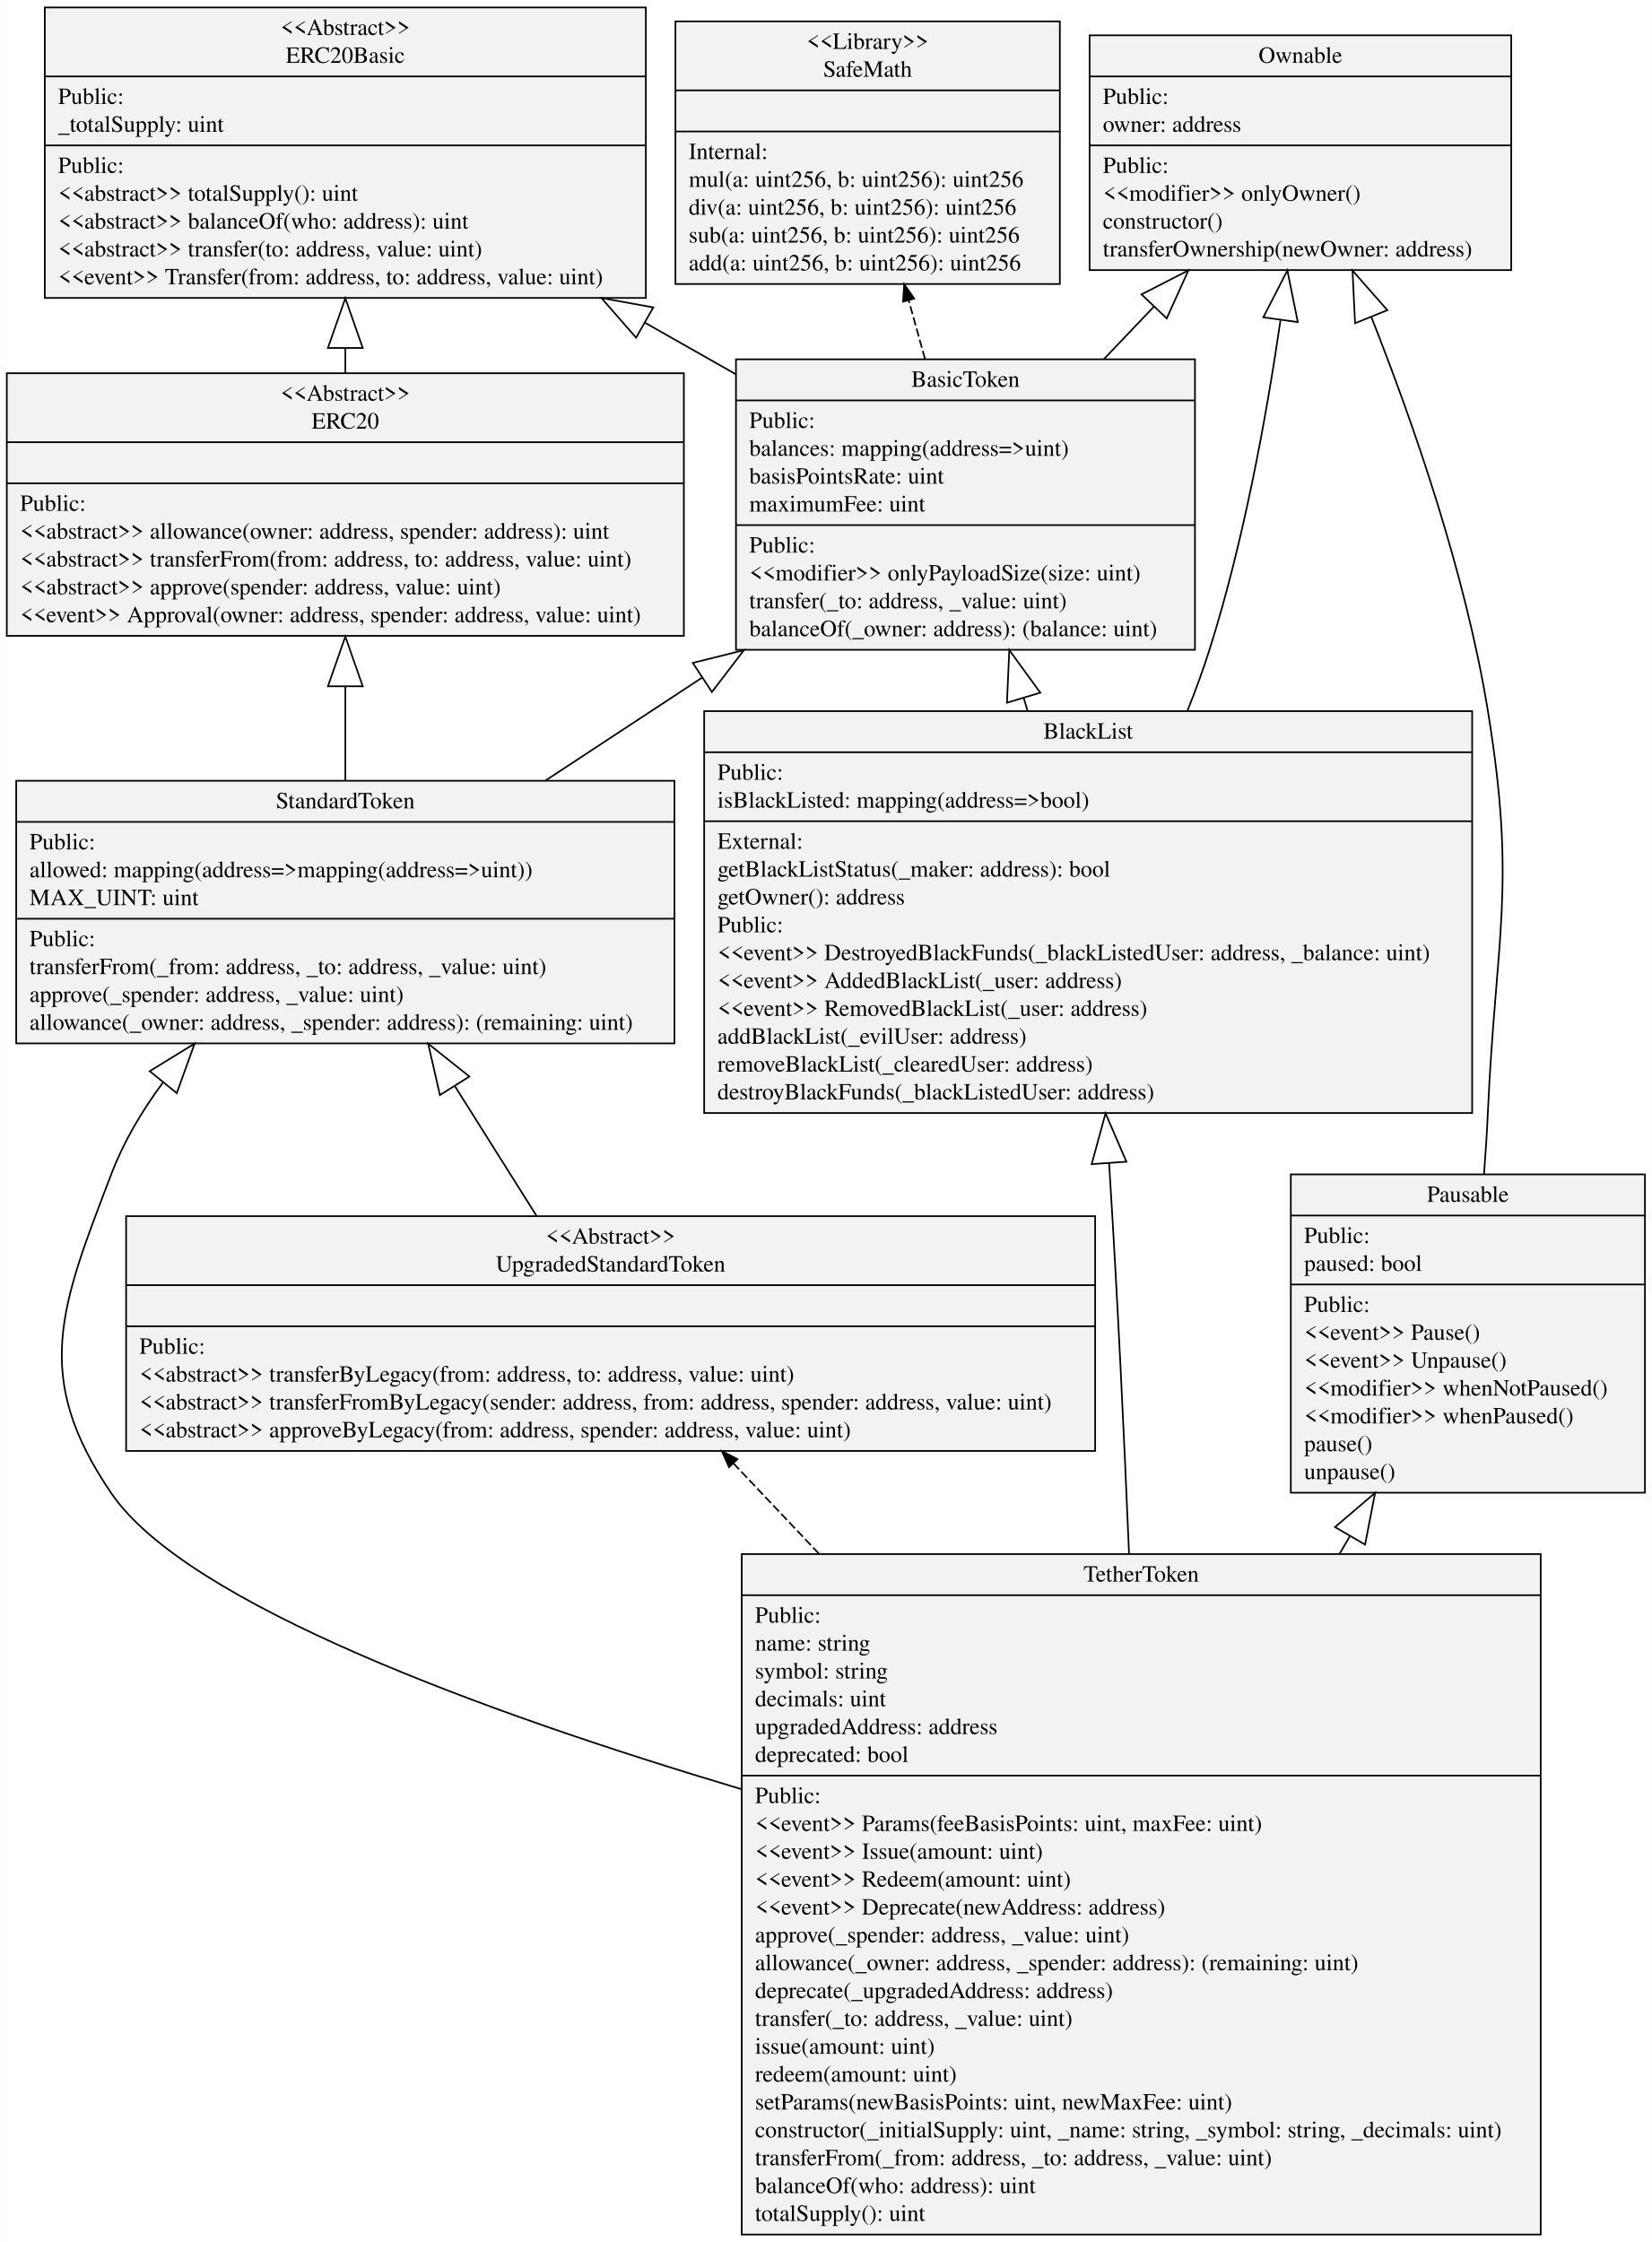
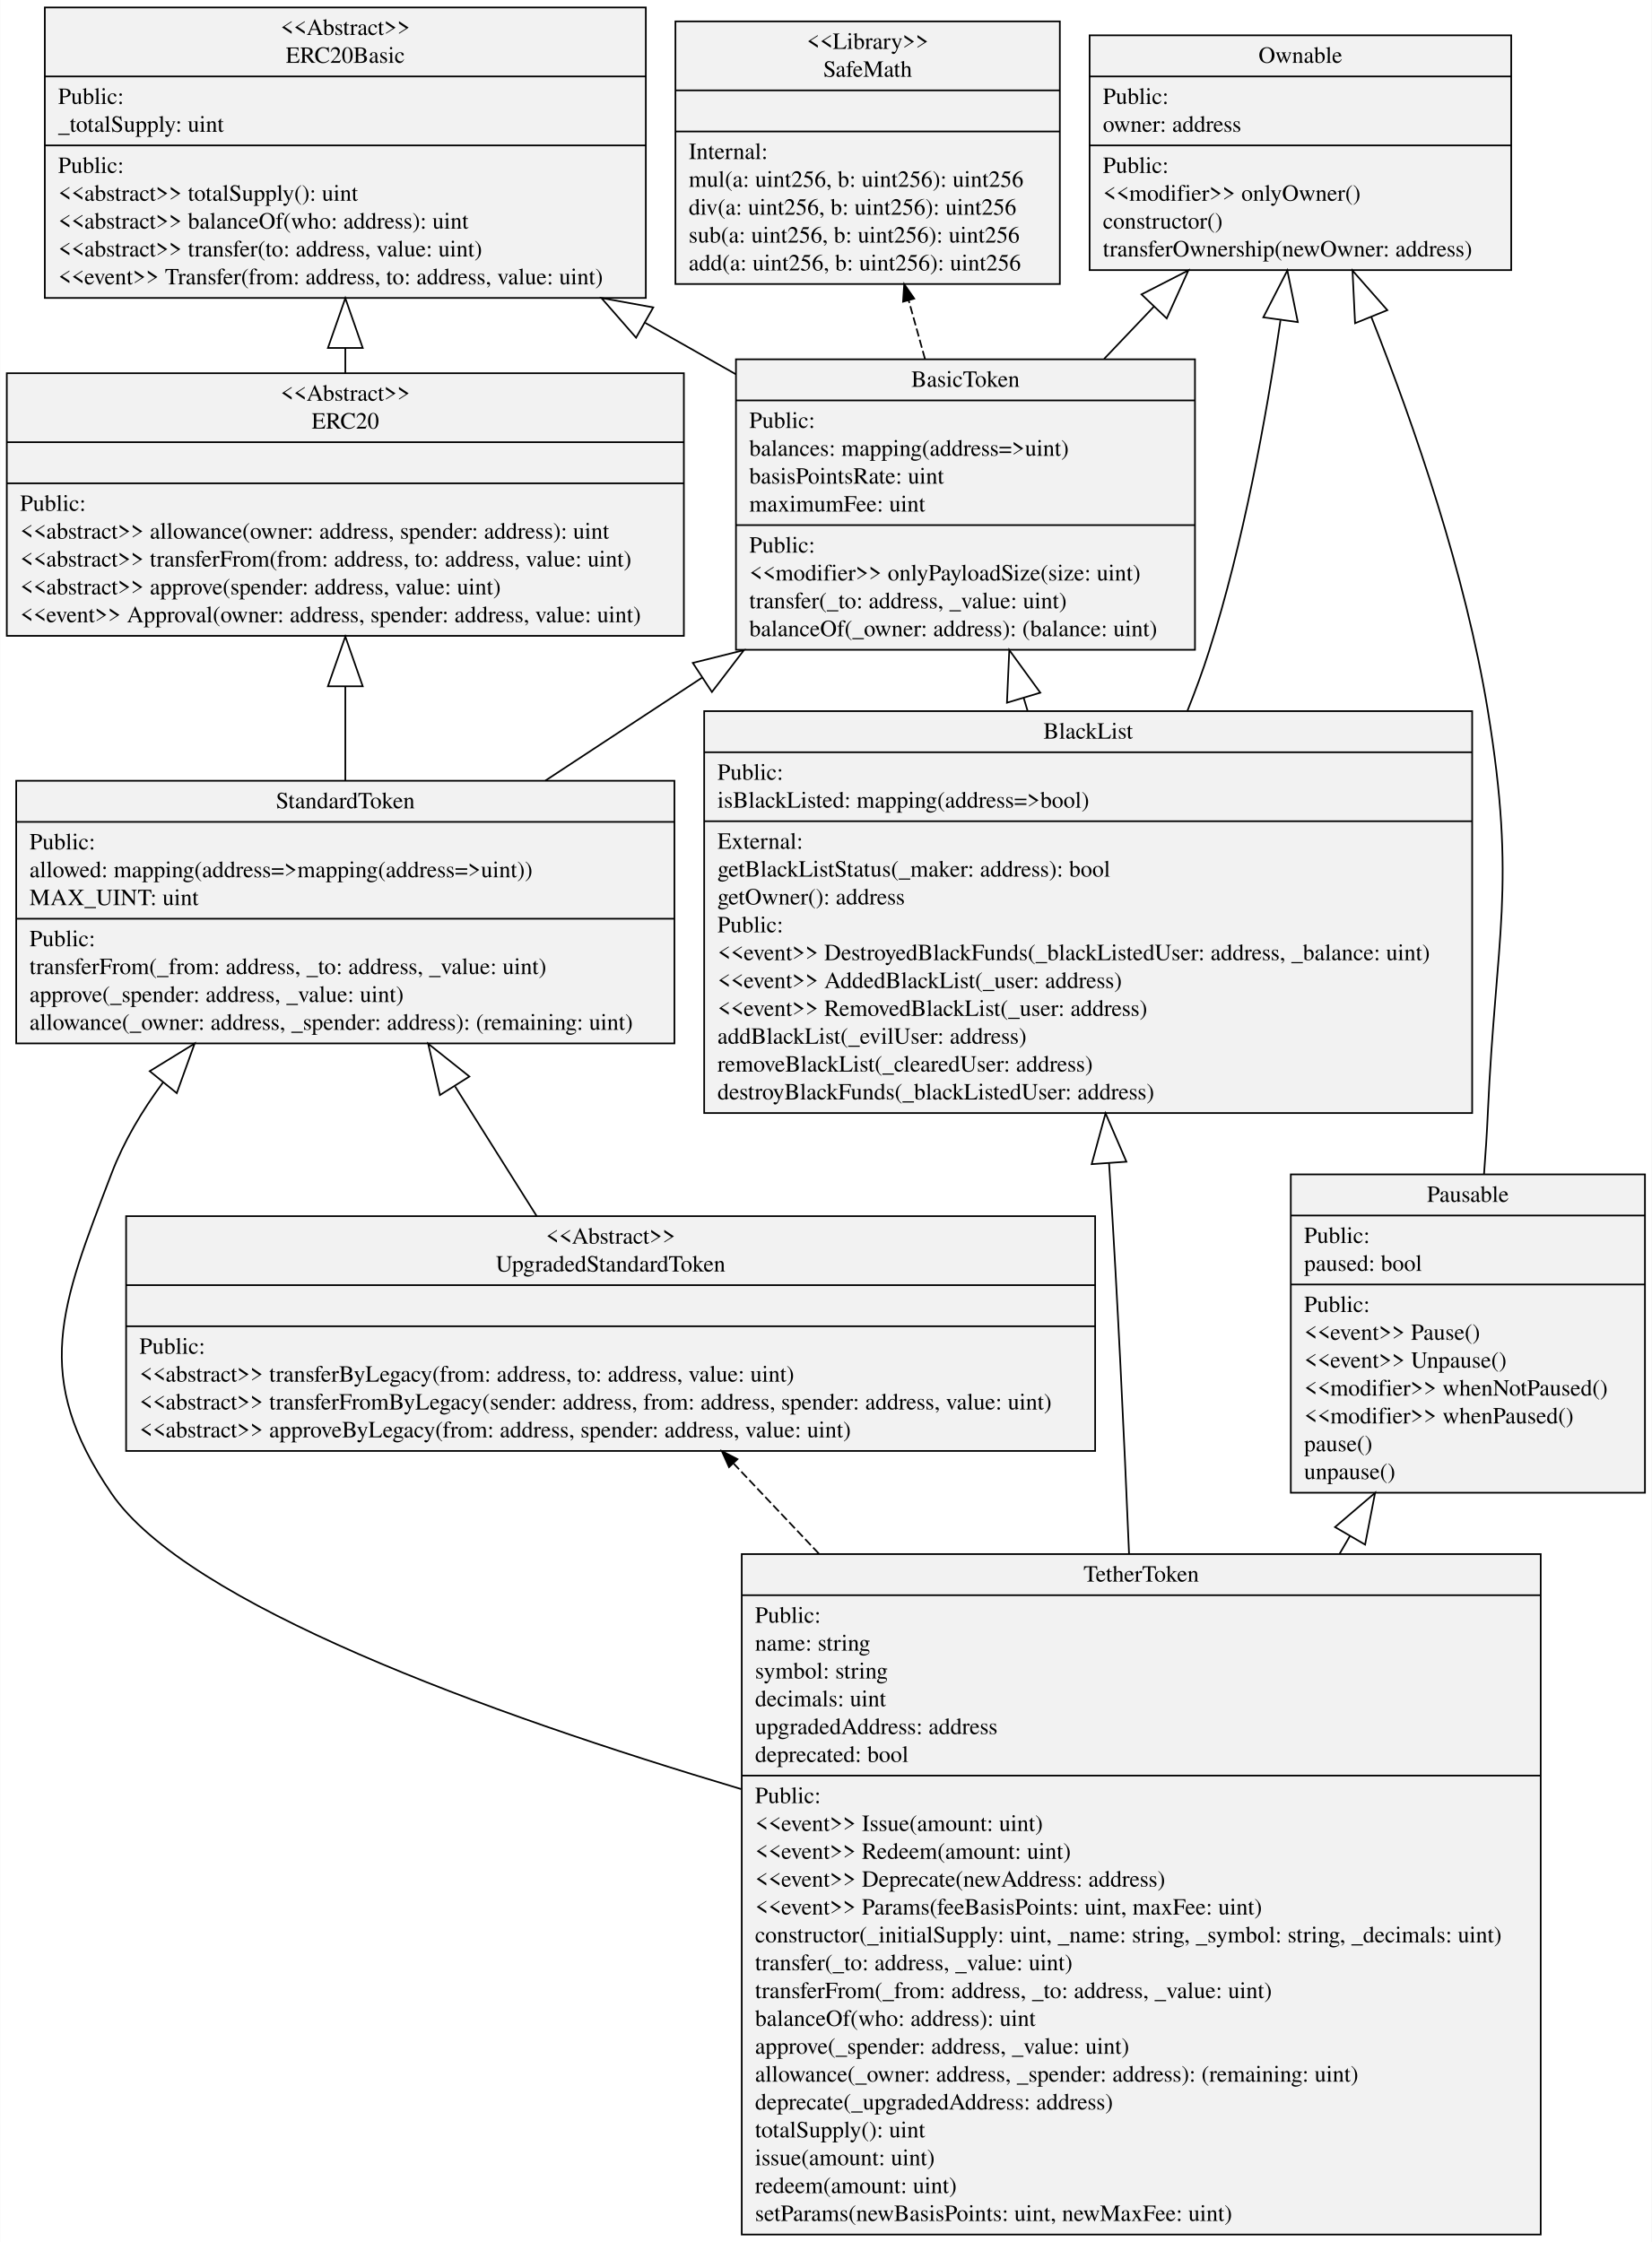
<svg xmlns="http://www.w3.org/2000/svg" width="996pt" height="1352pt" viewBox="0.00 0.00 995.96 1352.20">
  <g id="graph0" class="graph" transform="scale(1 1) rotate(0) translate(4 1348.2)">
    <polygon fill="#ffffff" stroke="transparent" points="-4,4 -4,-1348.2 991.96,-1348.2 991.96,4 -4,4" />
    <g id="node1" class="node">
      <polygon fill="#f2f2f2" stroke="#000000" points="403.253,-1176.9 403.253,-1335.3 635.086,-1335.3 635.086,-1176.9 403.253,-1176.9" />
      <text text-anchor="middle" x="519.169" y="-1318.7" font-family="Times,serif" font-size="14.00" fill="#000000">&lt;&lt;Library&gt;&gt;</text>
      <text text-anchor="middle" x="519.169" y="-1301.9" font-family="Times,serif" font-size="14.00" fill="#000000">SafeMath</text>
      <polyline fill="none" stroke="#000000" points="403.253,-1293.7 635.086,-1293.7 " />
      <text text-anchor="middle" x="519.169" y="-1277.1" font-family="Times,serif" font-size="14.00" fill="#000000"> </text>
      <polyline fill="none" stroke="#000000" points="403.253,-1268.9 635.086,-1268.9 " />
      <text text-anchor="start" x="411.253" y="-1252.3" font-family="Times,serif" font-size="14.00" fill="#000000">Internal:</text>
      <text text-anchor="start" x="411.253" y="-1235.5" font-family="Times,serif" font-size="14.00" fill="#000000">    mul(a: uint256, b: uint256): uint256</text>
      <text text-anchor="start" x="411.253" y="-1218.7" font-family="Times,serif" font-size="14.00" fill="#000000">    div(a: uint256, b: uint256): uint256</text>
      <text text-anchor="start" x="411.253" y="-1201.9" font-family="Times,serif" font-size="14.00" fill="#000000">    sub(a: uint256, b: uint256): uint256</text>
      <text text-anchor="start" x="411.253" y="-1185.1" font-family="Times,serif" font-size="14.00" fill="#000000">    add(a: uint256, b: uint256): uint256</text>
    </g>
    <g id="node2" class="node">
      <polygon fill="#f2f2f2" stroke="#000000" points="653.034,-1185.3 653.034,-1326.9 907.304,-1326.9 907.304,-1185.3 653.034,-1185.3" />
      <text text-anchor="middle" x="780.169" y="-1310.3" font-family="Times,serif" font-size="14.00" fill="#000000">Ownable</text>
      <polyline fill="none" stroke="#000000" points="653.034,-1302.1 907.304,-1302.1 " />
      <text text-anchor="start" x="661.034" y="-1285.5" font-family="Times,serif" font-size="14.00" fill="#000000">Public:</text>
      <text text-anchor="start" x="661.034" y="-1268.7" font-family="Times,serif" font-size="14.00" fill="#000000">   owner: address</text>
      <polyline fill="none" stroke="#000000" points="653.034,-1260.5 907.304,-1260.5 " />
      <text text-anchor="start" x="661.034" y="-1243.9" font-family="Times,serif" font-size="14.00" fill="#000000">Public:</text>
      <text text-anchor="start" x="661.034" y="-1227.1" font-family="Times,serif" font-size="14.00" fill="#000000">    &lt;&lt;modifier&gt;&gt; onlyOwner()</text>
      <text text-anchor="start" x="661.034" y="-1210.3" font-family="Times,serif" font-size="14.00" fill="#000000">    constructor()</text>
      <text text-anchor="start" x="661.034" y="-1193.5" font-family="Times,serif" font-size="14.00" fill="#000000">    transferOwnership(newOwner: address)</text>
    </g>
    <g id="node3" class="node">
      <polygon fill="#f2f2f2" stroke="#000000" points="22.939,-1168.5 22.939,-1343.7 385.4,-1343.7 385.4,-1168.5 22.939,-1168.5" />
      <text text-anchor="middle" x="204.169" y="-1327.1" font-family="Times,serif" font-size="14.00" fill="#000000">&lt;&lt;Abstract&gt;&gt;</text>
      <text text-anchor="middle" x="204.169" y="-1310.3" font-family="Times,serif" font-size="14.00" fill="#000000">ERC20Basic</text>
      <polyline fill="none" stroke="#000000" points="22.939,-1302.1 385.4,-1302.1 " />
      <text text-anchor="start" x="30.939" y="-1285.5" font-family="Times,serif" font-size="14.00" fill="#000000">Public:</text>
      <text text-anchor="start" x="30.939" y="-1268.7" font-family="Times,serif" font-size="14.00" fill="#000000">   _totalSupply: uint</text>
      <polyline fill="none" stroke="#000000" points="22.939,-1260.5 385.4,-1260.5 " />
      <text text-anchor="start" x="30.939" y="-1243.9" font-family="Times,serif" font-size="14.00" fill="#000000">Public:</text>
      <text text-anchor="start" x="30.939" y="-1227.1" font-family="Times,serif" font-size="14.00" fill="#000000">    &lt;&lt;abstract&gt;&gt; totalSupply(): uint</text>
      <text text-anchor="start" x="30.939" y="-1210.3" font-family="Times,serif" font-size="14.00" fill="#000000">    &lt;&lt;abstract&gt;&gt; balanceOf(who: address): uint</text>
      <text text-anchor="start" x="30.939" y="-1193.5" font-family="Times,serif" font-size="14.00" fill="#000000">    &lt;&lt;abstract&gt;&gt; transfer(to: address, value: uint)</text>
      <text text-anchor="start" x="30.939" y="-1176.7" font-family="Times,serif" font-size="14.00" fill="#000000">    &lt;&lt;event&gt;&gt; Transfer(from: address, to: address, value: uint)</text>
    </g>
    <g id="node4" class="node">
      <polygon fill="#f2f2f2" stroke="#000000" points="0,-964.7 0,-1123.1 408.339,-1123.1 408.339,-964.7 0,-964.7" />
      <text text-anchor="middle" x="204.169" y="-1106.5" font-family="Times,serif" font-size="14.00" fill="#000000">&lt;&lt;Abstract&gt;&gt;</text>
      <text text-anchor="middle" x="204.169" y="-1089.7" font-family="Times,serif" font-size="14.00" fill="#000000">ERC20</text>
      <polyline fill="none" stroke="#000000" points="0,-1081.5 408.339,-1081.5 " />
      <text text-anchor="middle" x="204.169" y="-1064.9" font-family="Times,serif" font-size="14.00" fill="#000000"> </text>
      <polyline fill="none" stroke="#000000" points="0,-1056.7 408.339,-1056.7 " />
      <text text-anchor="start" x="8" y="-1040.1" font-family="Times,serif" font-size="14.00" fill="#000000">Public:</text>
      <text text-anchor="start" x="8" y="-1023.3" font-family="Times,serif" font-size="14.00" fill="#000000">    &lt;&lt;abstract&gt;&gt; allowance(owner: address, spender: address): uint</text>
      <text text-anchor="start" x="8" y="-1006.5" font-family="Times,serif" font-size="14.00" fill="#000000">    &lt;&lt;abstract&gt;&gt; transferFrom(from: address, to: address, value: uint)</text>
      <text text-anchor="start" x="8" y="-989.7" font-family="Times,serif" font-size="14.00" fill="#000000">    &lt;&lt;abstract&gt;&gt; approve(spender: address, value: uint)</text>
      <text text-anchor="start" x="8" y="-972.9" font-family="Times,serif" font-size="14.00" fill="#000000">    &lt;&lt;event&gt;&gt; Approval(owner: address, spender: address, value: uint)</text>
    </g>
    <g id="edge1" class="edge">
      <path fill="none" stroke="#000000" d="M204.169,-1123.217C204.169,-1128.16 204.169,-1133.187 204.169,-1138.249" />
      <polygon fill="none" stroke="#000000" points="193.669,-1138.332 204.169,-1168.332 214.669,-1138.332 193.669,-1138.332" />
    </g>
    <g id="node5" class="node">
      <polygon fill="#f2f2f2" stroke="#000000" points="439.759,-956.3 439.759,-1131.5 716.58,-1131.5 716.58,-956.3 439.759,-956.3" />
      <text text-anchor="middle" x="578.169" y="-1114.9" font-family="Times,serif" font-size="14.00" fill="#000000">BasicToken</text>
      <polyline fill="none" stroke="#000000" points="439.759,-1106.7 716.58,-1106.7 " />
      <text text-anchor="start" x="447.759" y="-1090.1" font-family="Times,serif" font-size="14.00" fill="#000000">Public:</text>
      <text text-anchor="start" x="447.759" y="-1073.3" font-family="Times,serif" font-size="14.00" fill="#000000">   balances: mapping(address=&gt;uint)</text>
      <text text-anchor="start" x="447.759" y="-1056.5" font-family="Times,serif" font-size="14.00" fill="#000000">   basisPointsRate: uint</text>
      <text text-anchor="start" x="447.759" y="-1039.7" font-family="Times,serif" font-size="14.00" fill="#000000">   maximumFee: uint</text>
      <polyline fill="none" stroke="#000000" points="439.759,-1031.5 716.58,-1031.5 " />
      <text text-anchor="start" x="447.759" y="-1014.9" font-family="Times,serif" font-size="14.00" fill="#000000">Public:</text>
      <text text-anchor="start" x="447.759" y="-998.1" font-family="Times,serif" font-size="14.00" fill="#000000">    &lt;&lt;modifier&gt;&gt; onlyPayloadSize(size: uint)</text>
      <text text-anchor="start" x="447.759" y="-981.3" font-family="Times,serif" font-size="14.00" fill="#000000">    transfer(_to: address, _value: uint)</text>
      <text text-anchor="start" x="447.759" y="-964.5" font-family="Times,serif" font-size="14.00" fill="#000000">    balanceOf(_owner: address): (balance: uint)</text>
    </g>
    <g id="edge4" class="edge">
      <path fill="none" stroke="#000000" stroke-dasharray="5,2" d="M553.746,-1131.742C550.501,-1143.411 547.173,-1155.384 543.923,-1167.073" />
      <polygon fill="#000000" stroke="#000000" points="540.521,-1166.239 541.215,-1176.812 547.266,-1168.115 540.521,-1166.239" />
    </g>
    <g id="edge2" class="edge">
      <path fill="none" stroke="#000000" d="M661.789,-1131.742C671.71,-1142.164 681.861,-1152.828 691.845,-1163.316" />
      <polygon fill="none" stroke="#000000" points="684.329,-1170.649 712.619,-1185.139 699.539,-1156.17 684.329,-1170.649" />
    </g>
    <g id="edge3" class="edge">
      <path fill="none" stroke="#000000" d="M439.703,-1122.463C421.853,-1132.591 403.369,-1143.078 384.965,-1153.52" />
      <polygon fill="none" stroke="#000000" points="379.522,-1144.536 358.611,-1168.473 389.885,-1162.801 379.522,-1144.536" />
    </g>
    <g id="node6" class="node">
      <polygon fill="#f2f2f2" stroke="#000000" points="5.685,-718.9 5.685,-877.3 402.653,-877.3 402.653,-718.9 5.685,-718.9" />
      <text text-anchor="middle" x="204.169" y="-860.7" font-family="Times,serif" font-size="14.00" fill="#000000">StandardToken</text>
      <polyline fill="none" stroke="#000000" points="5.685,-852.5 402.653,-852.5 " />
      <text text-anchor="start" x="13.685" y="-835.9" font-family="Times,serif" font-size="14.00" fill="#000000">Public:</text>
      <text text-anchor="start" x="13.685" y="-819.1" font-family="Times,serif" font-size="14.00" fill="#000000">   allowed: mapping(address=&gt;mapping(address=&gt;uint))</text>
      <text text-anchor="start" x="13.685" y="-802.3" font-family="Times,serif" font-size="14.00" fill="#000000">   MAX_UINT: uint</text>
      <polyline fill="none" stroke="#000000" points="5.685,-794.1 402.653,-794.1 " />
      <text text-anchor="start" x="13.685" y="-777.5" font-family="Times,serif" font-size="14.00" fill="#000000">Public:</text>
      <text text-anchor="start" x="13.685" y="-760.7" font-family="Times,serif" font-size="14.00" fill="#000000">    transferFrom(_from: address, _to: address, _value: uint)</text>
      <text text-anchor="start" x="13.685" y="-743.9" font-family="Times,serif" font-size="14.00" fill="#000000">    approve(_spender: address, _value: uint)</text>
      <text text-anchor="start" x="13.685" y="-727.1" font-family="Times,serif" font-size="14.00" fill="#000000">    allowance(_owner: address, _spender: address): (remaining: uint)</text>
    </g>
    <g id="edge6" class="edge">
      <path fill="none" stroke="#000000" d="M204.169,-877.565C204.169,-895.573 204.169,-915.009 204.169,-934.025" />
      <polygon fill="none" stroke="#000000" points="193.669,-934.288 204.169,-964.288 214.669,-934.288 193.669,-934.288" />
    </g>
    <g id="edge5" class="edge">
      <path fill="none" stroke="#000000" d="M324.822,-877.395C354.974,-897.212 387.77,-918.766 419.457,-939.591" />
      <polygon fill="none" stroke="#000000" points="413.723,-948.387 444.56,-956.09 425.257,-930.838 413.723,-948.387" />
    </g>
    <g id="node7" class="node">
      <polygon fill="#f2f2f2" stroke="#000000" points="774.378,-447.9 774.378,-639.9 987.96,-639.9 987.96,-447.9 774.378,-447.9" />
      <text text-anchor="middle" x="881.169" y="-623.3" font-family="Times,serif" font-size="14.00" fill="#000000">Pausable</text>
      <polyline fill="none" stroke="#000000" points="774.378,-615.1 987.96,-615.1 " />
      <text text-anchor="start" x="782.378" y="-598.5" font-family="Times,serif" font-size="14.00" fill="#000000">Public:</text>
      <text text-anchor="start" x="782.378" y="-581.7" font-family="Times,serif" font-size="14.00" fill="#000000">   paused: bool</text>
      <polyline fill="none" stroke="#000000" points="774.378,-573.5 987.96,-573.5 " />
      <text text-anchor="start" x="782.378" y="-556.9" font-family="Times,serif" font-size="14.00" fill="#000000">Public:</text>
      <text text-anchor="start" x="782.378" y="-540.1" font-family="Times,serif" font-size="14.00" fill="#000000">    &lt;&lt;event&gt;&gt; Pause()</text>
      <text text-anchor="start" x="782.378" y="-523.3" font-family="Times,serif" font-size="14.00" fill="#000000">    &lt;&lt;event&gt;&gt; Unpause()</text>
      <text text-anchor="start" x="782.378" y="-506.5" font-family="Times,serif" font-size="14.00" fill="#000000">    &lt;&lt;modifier&gt;&gt; whenNotPaused()</text>
      <text text-anchor="start" x="782.378" y="-489.7" font-family="Times,serif" font-size="14.00" fill="#000000">    &lt;&lt;modifier&gt;&gt; whenPaused()</text>
      <text text-anchor="start" x="782.378" y="-472.9" font-family="Times,serif" font-size="14.00" fill="#000000">    pause()</text>
      <text text-anchor="start" x="782.378" y="-456.1" font-family="Times,serif" font-size="14.00" fill="#000000">    unpause()</text>
    </g>
    <g id="edge7" class="edge">
      <path fill="none" stroke="#000000" d="M890.907,-640.081C891.841,-652.294 892.638,-664.632 893.169,-676.4 898.053,-784.467 910.626,-813.04 893.169,-919.8 879.736,-1001.953 848.992,-1091.095 822.959,-1156.949" />
      <polygon fill="none" stroke="#000000" points="813.125,-1153.26 811.596,-1185.008 832.589,-1161.143 813.125,-1153.26" />
    </g>
    <g id="node8" class="node">
      <polygon fill="#f2f2f2" stroke="#000000" points="420.587,-676.9 420.587,-919.3 883.751,-919.3 883.751,-676.9 420.587,-676.9" />
      <text text-anchor="middle" x="652.169" y="-902.7" font-family="Times,serif" font-size="14.00" fill="#000000">BlackList</text>
      <polyline fill="none" stroke="#000000" points="420.587,-894.5 883.751,-894.5 " />
      <text text-anchor="start" x="428.587" y="-877.9" font-family="Times,serif" font-size="14.00" fill="#000000">Public:</text>
      <text text-anchor="start" x="428.587" y="-861.1" font-family="Times,serif" font-size="14.00" fill="#000000">   isBlackListed: mapping(address=&gt;bool)</text>
      <polyline fill="none" stroke="#000000" points="420.587,-852.9 883.751,-852.9 " />
      <text text-anchor="start" x="428.587" y="-836.3" font-family="Times,serif" font-size="14.00" fill="#000000">External:</text>
      <text text-anchor="start" x="428.587" y="-819.5" font-family="Times,serif" font-size="14.00" fill="#000000">    getBlackListStatus(_maker: address): bool</text>
      <text text-anchor="start" x="428.587" y="-802.7" font-family="Times,serif" font-size="14.00" fill="#000000">    getOwner(): address</text>
      <text text-anchor="start" x="428.587" y="-785.9" font-family="Times,serif" font-size="14.00" fill="#000000">Public:</text>
      <text text-anchor="start" x="428.587" y="-769.1" font-family="Times,serif" font-size="14.00" fill="#000000">    &lt;&lt;event&gt;&gt; DestroyedBlackFunds(_blackListedUser: address, _balance: uint)</text>
      <text text-anchor="start" x="428.587" y="-752.3" font-family="Times,serif" font-size="14.00" fill="#000000">    &lt;&lt;event&gt;&gt; AddedBlackList(_user: address)</text>
      <text text-anchor="start" x="428.587" y="-735.5" font-family="Times,serif" font-size="14.00" fill="#000000">    &lt;&lt;event&gt;&gt; RemovedBlackList(_user: address)</text>
      <text text-anchor="start" x="428.587" y="-718.7" font-family="Times,serif" font-size="14.00" fill="#000000">    addBlackList(_evilUser: address)</text>
      <text text-anchor="start" x="428.587" y="-701.9" font-family="Times,serif" font-size="14.00" fill="#000000">    removeBlackList(_clearedUser: address)</text>
      <text text-anchor="start" x="428.587" y="-685.1" font-family="Times,serif" font-size="14.00" fill="#000000">    destroyBlackFunds(_blackListedUser: address)</text>
    </g>
    <g id="edge8" class="edge">
      <path fill="none" stroke="#000000" d="M712.059,-919.576C716.904,-931.658 721.382,-943.866 725.169,-955.8 745.761,-1020.677 759.534,-1096.032 768.147,-1155.027" />
      <polygon fill="none" stroke="#000000" points="757.794,-1156.814 772.301,-1185.095 778.597,-1153.94 757.794,-1156.814" />
    </g>
    <g id="edge9" class="edge">
      <path fill="none" stroke="#000000" d="M615.603,-919.56C614.819,-922.162 614.036,-924.765 613.253,-927.365" />
      <polygon fill="none" stroke="#000000" points="603.187,-924.378 604.593,-956.131 623.295,-930.432 603.187,-924.378" />
    </g>
    <g id="node9" class="node">
      <polygon fill="#f2f2f2" stroke="#000000" points="71.957,-473.1 71.957,-614.7 656.381,-614.7 656.381,-473.1 71.957,-473.1" />
      <text text-anchor="middle" x="364.169" y="-598.1" font-family="Times,serif" font-size="14.00" fill="#000000">&lt;&lt;Abstract&gt;&gt;</text>
      <text text-anchor="middle" x="364.169" y="-581.3" font-family="Times,serif" font-size="14.00" fill="#000000">UpgradedStandardToken</text>
      <polyline fill="none" stroke="#000000" points="71.957,-573.1 656.381,-573.1 " />
      <text text-anchor="middle" x="364.169" y="-556.5" font-family="Times,serif" font-size="14.00" fill="#000000"> </text>
      <polyline fill="none" stroke="#000000" points="71.957,-548.3 656.381,-548.3 " />
      <text text-anchor="start" x="79.957" y="-531.7" font-family="Times,serif" font-size="14.00" fill="#000000">Public:</text>
      <text text-anchor="start" x="79.957" y="-514.9" font-family="Times,serif" font-size="14.00" fill="#000000">    &lt;&lt;abstract&gt;&gt; transferByLegacy(from: address, to: address, value: uint)</text>
      <text text-anchor="start" x="79.957" y="-498.1" font-family="Times,serif" font-size="14.00" fill="#000000">    &lt;&lt;abstract&gt;&gt; transferFromByLegacy(sender: address, from: address, spender: address, value: uint)</text>
      <text text-anchor="start" x="79.957" y="-481.3" font-family="Times,serif" font-size="14.00" fill="#000000">    &lt;&lt;abstract&gt;&gt; approveByLegacy(from: address, spender: address, value: uint)</text>
    </g>
    <g id="edge10" class="edge">
      <path fill="none" stroke="#000000" d="M319.601,-614.709C304.344,-638.948 286.932,-666.611 270.339,-692.973" />
      <polygon fill="none" stroke="#000000" points="261.224,-687.743 254.129,-718.726 278.996,-698.93 261.224,-687.743" />
    </g>
    <g id="node10" class="node">
      <polygon fill="#f2f2f2" stroke="#000000" points="443.249,-.5 443.249,-410.9 925.09,-410.9 925.09,-.5 443.249,-.5" />
      <text text-anchor="middle" x="684.169" y="-394.3" font-family="Times,serif" font-size="14.00" fill="#000000">TetherToken</text>
      <polyline fill="none" stroke="#000000" points="443.249,-386.1 925.09,-386.1 " />
      <text text-anchor="start" x="451.249" y="-369.5" font-family="Times,serif" font-size="14.00" fill="#000000">Public:</text>
      <text text-anchor="start" x="451.249" y="-352.7" font-family="Times,serif" font-size="14.00" fill="#000000">   name: string</text>
      <text text-anchor="start" x="451.249" y="-335.9" font-family="Times,serif" font-size="14.00" fill="#000000">   symbol: string</text>
      <text text-anchor="start" x="451.249" y="-319.1" font-family="Times,serif" font-size="14.00" fill="#000000">   decimals: uint</text>
      <text text-anchor="start" x="451.249" y="-302.3" font-family="Times,serif" font-size="14.00" fill="#000000">   upgradedAddress: address</text>
      <text text-anchor="start" x="451.249" y="-285.5" font-family="Times,serif" font-size="14.00" fill="#000000">   deprecated: bool</text>
      <polyline fill="none" stroke="#000000" points="443.249,-277.3 925.09,-277.3 " />
      <text text-anchor="start" x="451.249" y="-260.7" font-family="Times,serif" font-size="14.00" fill="#000000">Public:</text>
-       <text text-anchor="start" x="451.249" y="-243.9" font-family="Times,serif" font-size="14.00" fill="#000000">    &lt;&lt;event&gt;&gt; Params(feeBasisPoints: uint, maxFee: uint)</text>
-       <text text-anchor="start" x="451.249" y="-227.1" font-family="Times,serif" font-size="14.00" fill="#000000">    &lt;&lt;event&gt;&gt; Issue(amount: uint)</text>
-       <text text-anchor="start" x="451.249" y="-210.3" font-family="Times,serif" font-size="14.00" fill="#000000">    &lt;&lt;event&gt;&gt; Redeem(amount: uint)</text>
-       <text text-anchor="start" x="451.249" y="-193.5" font-family="Times,serif" font-size="14.00" fill="#000000">    &lt;&lt;event&gt;&gt; Deprecate(newAddress: address)</text>
-       <text text-anchor="start" x="451.249" y="-176.7" font-family="Times,serif" font-size="14.00" fill="#000000">    approve(_spender: address, _value: uint)</text>
-       <text text-anchor="start" x="451.249" y="-159.9" font-family="Times,serif" font-size="14.00" fill="#000000">    allowance(_owner: address, _spender: address): (remaining: uint)</text>
-       <text text-anchor="start" x="451.249" y="-143.1" font-family="Times,serif" font-size="14.00" fill="#000000">    deprecate(_upgradedAddress: address)</text>
-       <text text-anchor="start" x="451.249" y="-126.3" font-family="Times,serif" font-size="14.00" fill="#000000">    transfer(_to: address, _value: uint)</text>
-       <text text-anchor="start" x="451.249" y="-109.5" font-family="Times,serif" font-size="14.00" fill="#000000">    issue(amount: uint)</text>
-       <text text-anchor="start" x="451.249" y="-92.7" font-family="Times,serif" font-size="14.00" fill="#000000">    redeem(amount: uint)</text>
-       <text text-anchor="start" x="451.249" y="-75.9" font-family="Times,serif" font-size="14.00" fill="#000000">    setParams(newBasisPoints: uint, newMaxFee: uint)</text>
-       <text text-anchor="start" x="451.249" y="-59.1" font-family="Times,serif" font-size="14.00" fill="#000000">    constructor(_initialSupply: uint, _name: string, _symbol: string, _decimals: uint)</text>
-       <text text-anchor="start" x="451.249" y="-42.3" font-family="Times,serif" font-size="14.00" fill="#000000">    transferFrom(_from: address, _to: address, _value: uint)</text>
-       <text text-anchor="start" x="451.249" y="-25.5" font-family="Times,serif" font-size="14.00" fill="#000000">    balanceOf(who: address): uint</text>
-       <text text-anchor="start" x="451.249" y="-8.7" font-family="Times,serif" font-size="14.00" fill="#000000">    totalSupply(): uint</text>
+       <text text-anchor="start" x="451.249" y="-243.9" font-family="Times,serif" font-size="14.00" fill="#000000">    &lt;&lt;event&gt;&gt; Issue(amount: uint)</text>
+       <text text-anchor="start" x="451.249" y="-227.1" font-family="Times,serif" font-size="14.00" fill="#000000">    &lt;&lt;event&gt;&gt; Redeem(amount: uint)</text>
+       <text text-anchor="start" x="451.249" y="-210.3" font-family="Times,serif" font-size="14.00" fill="#000000">    &lt;&lt;event&gt;&gt; Deprecate(newAddress: address)</text>
+       <text text-anchor="start" x="451.249" y="-193.5" font-family="Times,serif" font-size="14.00" fill="#000000">    &lt;&lt;event&gt;&gt; Params(feeBasisPoints: uint, maxFee: uint)</text>
+       <text text-anchor="start" x="451.249" y="-176.7" font-family="Times,serif" font-size="14.00" fill="#000000">    constructor(_initialSupply: uint, _name: string, _symbol: string, _decimals: uint)</text>
+       <text text-anchor="start" x="451.249" y="-159.9" font-family="Times,serif" font-size="14.00" fill="#000000">    transfer(_to: address, _value: uint)</text>
+       <text text-anchor="start" x="451.249" y="-143.1" font-family="Times,serif" font-size="14.00" fill="#000000">    transferFrom(_from: address, _to: address, _value: uint)</text>
+       <text text-anchor="start" x="451.249" y="-126.3" font-family="Times,serif" font-size="14.00" fill="#000000">    balanceOf(who: address): uint</text>
+       <text text-anchor="start" x="451.249" y="-109.5" font-family="Times,serif" font-size="14.00" fill="#000000">    approve(_spender: address, _value: uint)</text>
+       <text text-anchor="start" x="451.249" y="-92.7" font-family="Times,serif" font-size="14.00" fill="#000000">    allowance(_owner: address, _spender: address): (remaining: uint)</text>
+       <text text-anchor="start" x="451.249" y="-75.9" font-family="Times,serif" font-size="14.00" fill="#000000">    deprecate(_upgradedAddress: address)</text>
+       <text text-anchor="start" x="451.249" y="-59.1" font-family="Times,serif" font-size="14.00" fill="#000000">    totalSupply(): uint</text>
+       <text text-anchor="start" x="451.249" y="-42.3" font-family="Times,serif" font-size="14.00" fill="#000000">    issue(amount: uint)</text>
+       <text text-anchor="start" x="451.249" y="-25.5" font-family="Times,serif" font-size="14.00" fill="#000000">    redeem(amount: uint)</text>
+       <text text-anchor="start" x="451.249" y="-8.7" font-family="Times,serif" font-size="14.00" fill="#000000">    setParams(newBasisPoints: uint, newMaxFee: uint)</text>
    </g>
    <g id="edge12" class="edge">
      <path fill="none" stroke="#000000" d="M442.87,-269.172C288.382,-315.241 108.639,-380.911 63.169,-447.4 14.749,-518.205 32.569,-560.266 63.169,-640.4 70.562,-659.76 81.547,-678.247 94.18,-695.306" />
      <polygon fill="none" stroke="#000000" points="86.216,-702.155 113.287,-718.811 102.511,-688.909 86.216,-702.155" />
    </g>
    <g id="edge11" class="edge">
      <path fill="none" stroke="#000000" d="M803.875,-411.205C805.937,-414.745 807.986,-418.263 810.019,-421.752" />
      <polygon fill="none" stroke="#000000" points="801.031,-427.183 825.204,-447.821 819.177,-416.613 801.031,-427.183" />
    </g>
    <g id="edge13" class="edge">
      <path fill="none" stroke="#000000" d="M676.817,-411.161C673.793,-483.636 669.881,-565.669 665.169,-640.4 665.036,-642.518 664.899,-644.653 664.758,-646.8" />
      <polygon fill="none" stroke="#000000" points="654.283,-646.074 662.649,-676.737 675.231,-647.549 654.283,-646.074" />
    </g>
    <g id="edge14" class="edge">
      <path fill="none" stroke="#000000" stroke-dasharray="5,2" d="M489.723,-411.205C471.678,-430.277 454.246,-448.7 438.406,-465.441" />
      <polygon fill="#000000" stroke="#000000" points="435.575,-463.341 431.244,-473.01 440.66,-468.152 435.575,-463.341" />
    </g>
  </g>
</svg>
